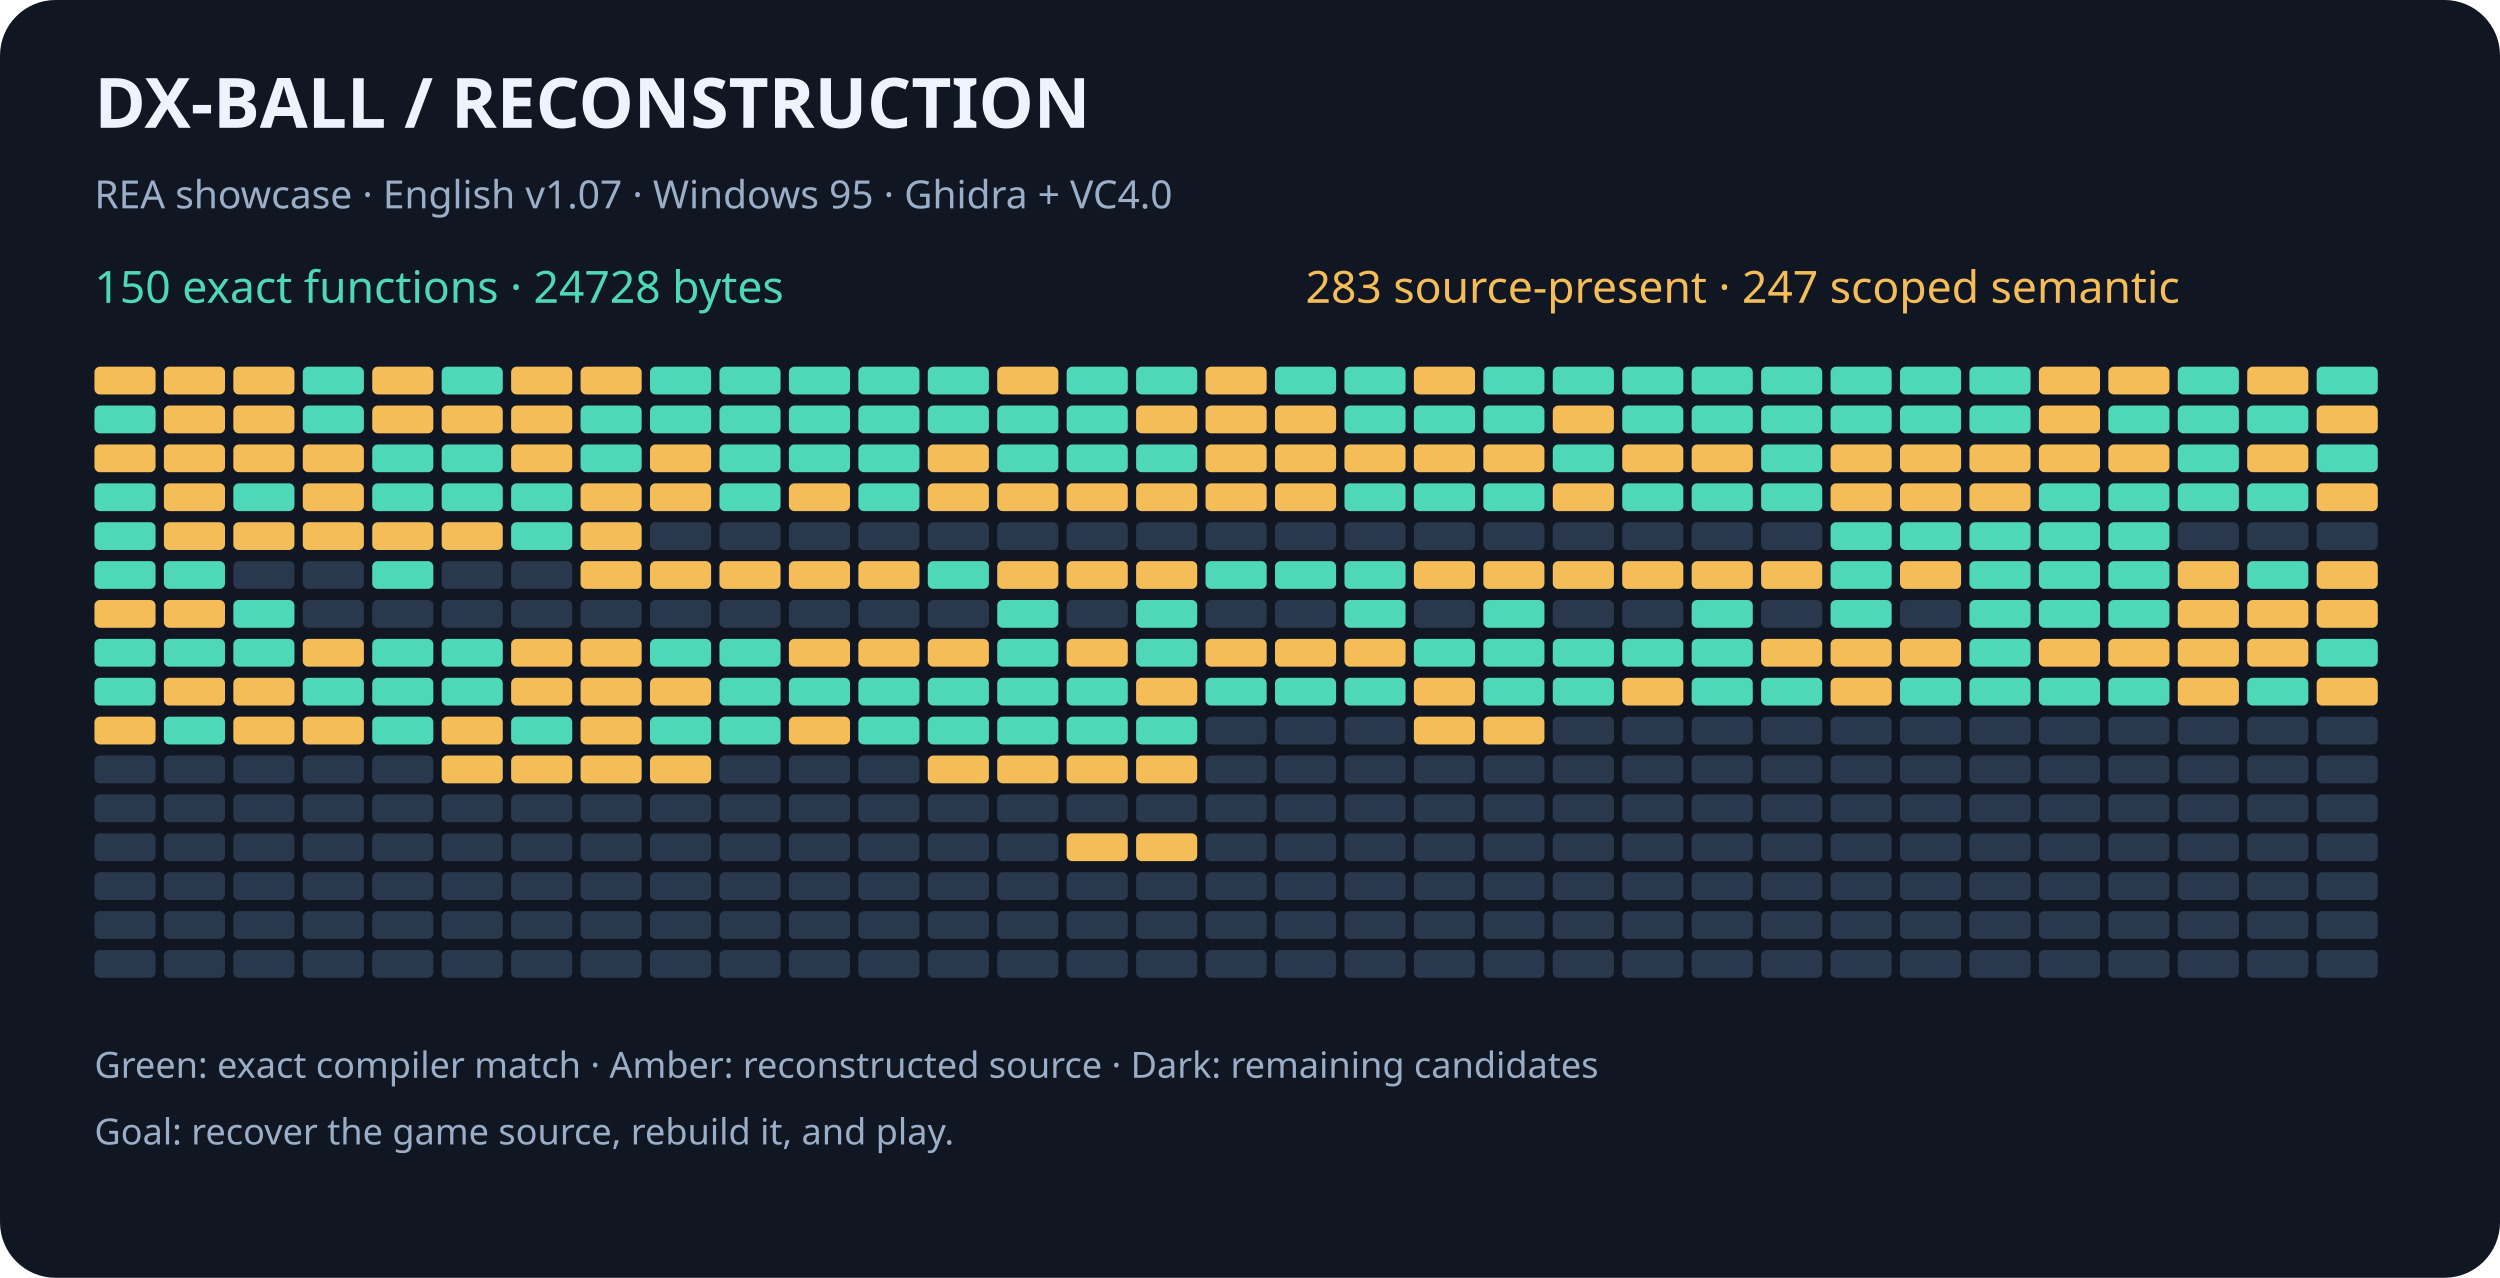
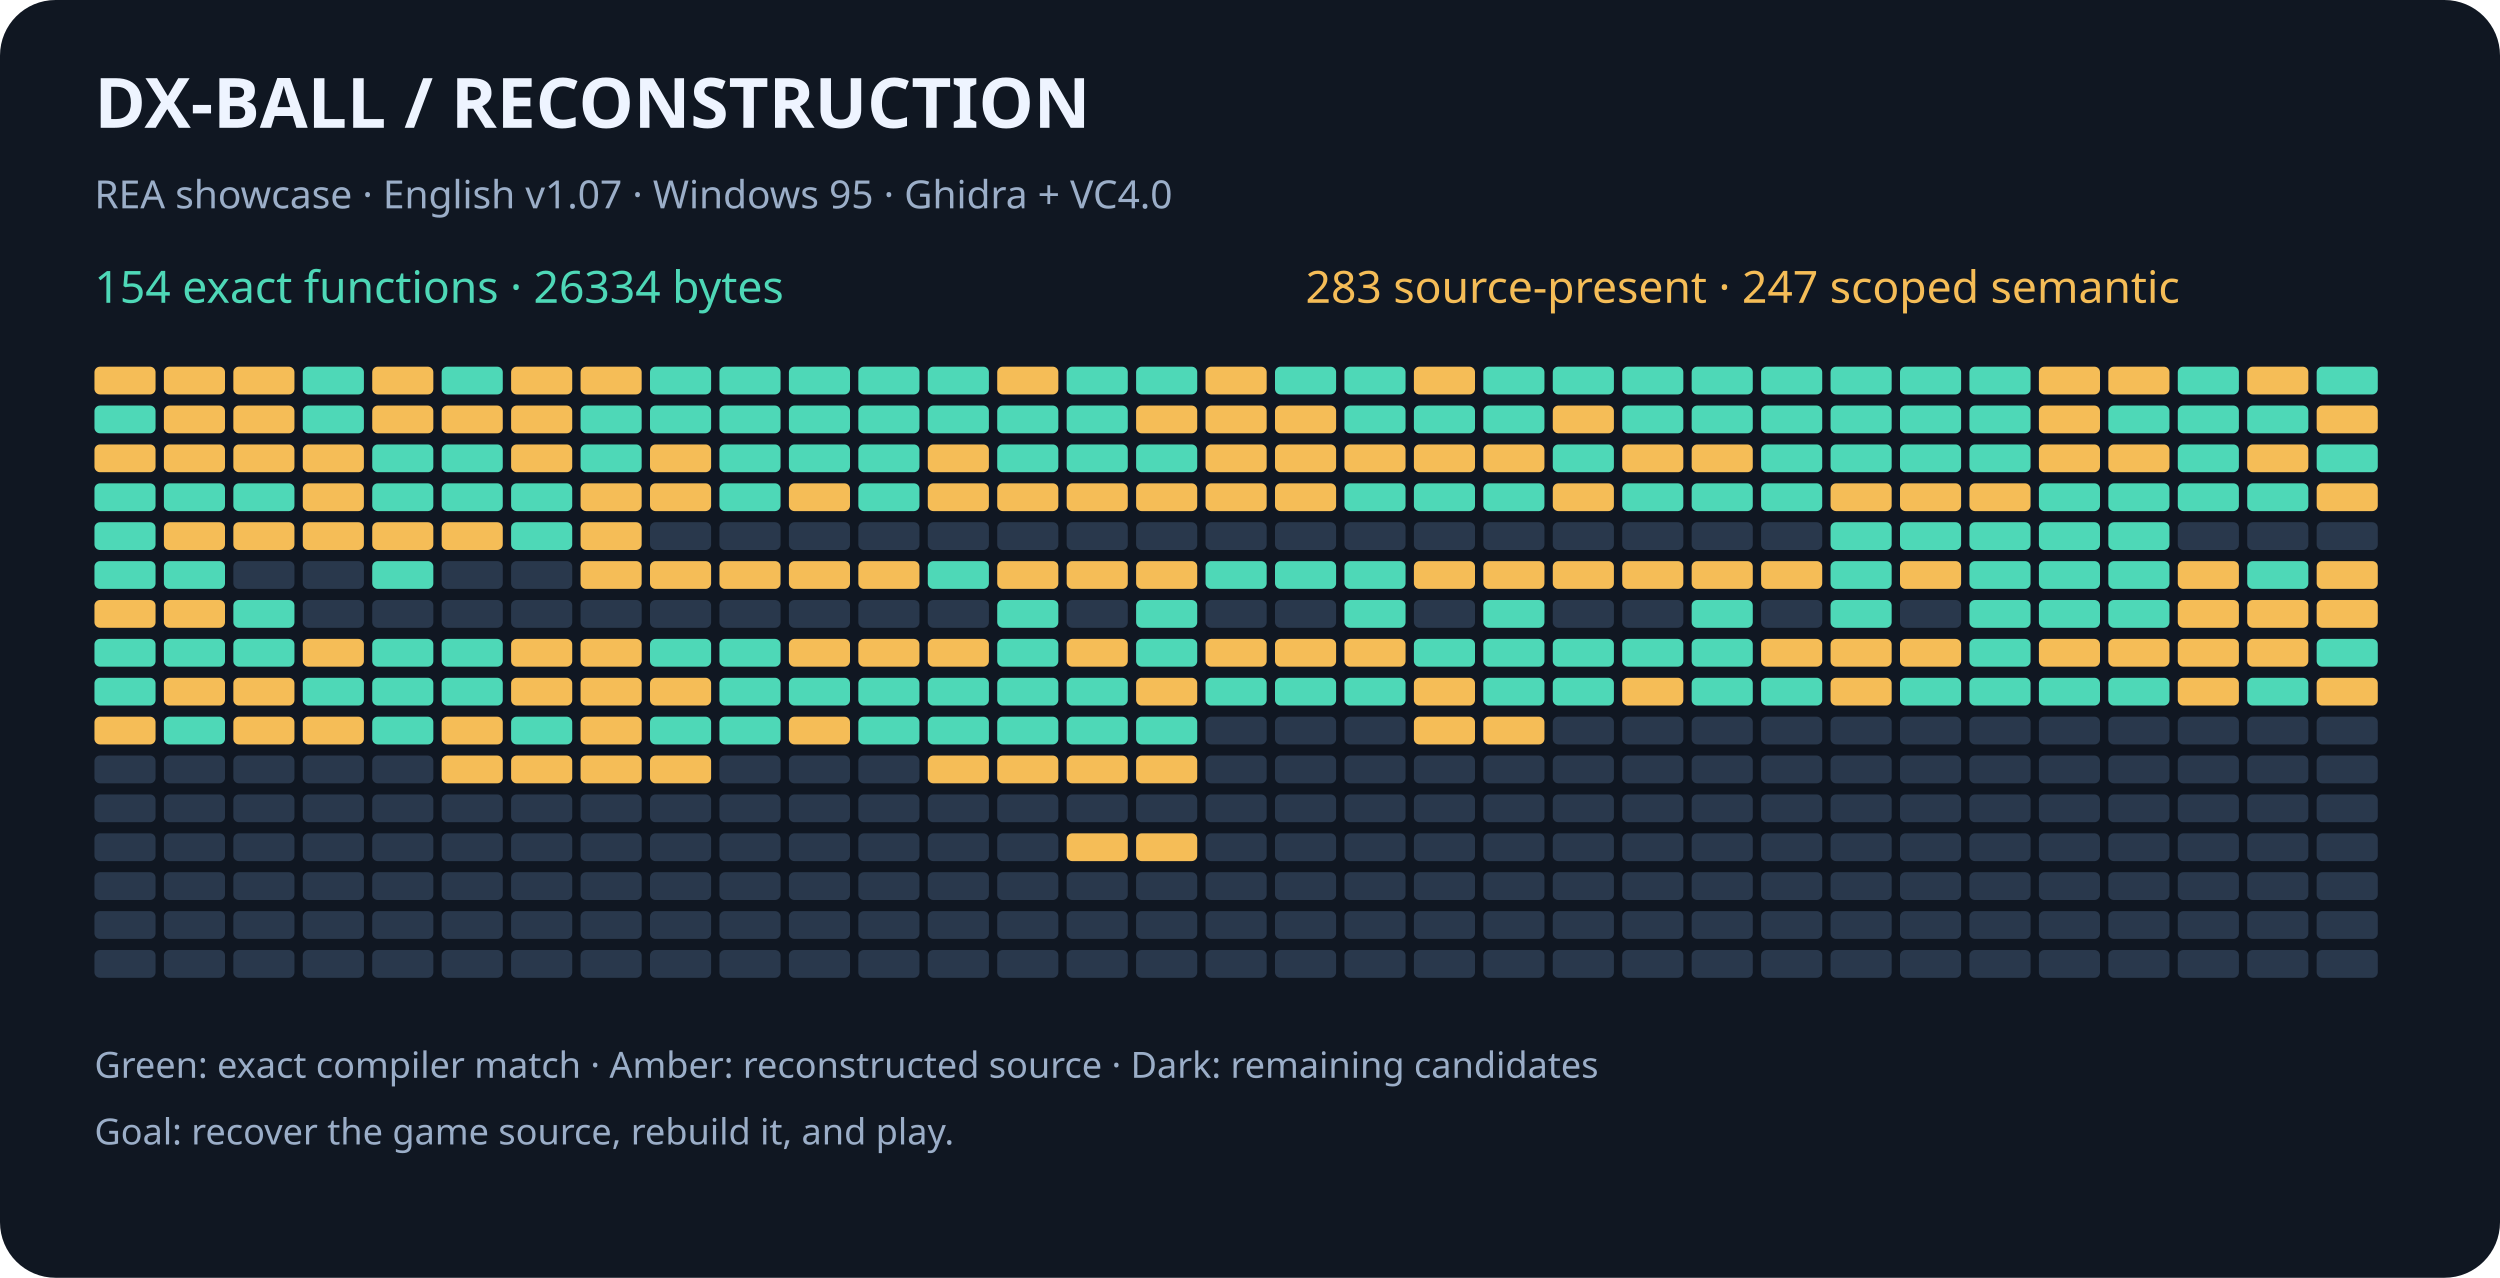
<svg xmlns="http://www.w3.org/2000/svg" width="900" height="460" viewBox="0 0 900 460" role="img" aria-labelledby="title desc">
  <rect width="900" height="460" rx="20" fill="#101722" />
  <g font-family="sans-serif">
    <text x="34" y="46" fill="#eef4ff" font-size="25" font-weight="bold">DX-BALL  /  RECONSTRUCTION</text>
    <text x="34" y="75" fill="#9baec8" font-size="14">REA showcase · English v1.07 · Windows 95 · Ghidra + VC4.0</text>
-     <text x="34" y="109" fill="#4ed8b7" font-size="16">150 exact functions · 24728 bytes</text>
+     <text x="34" y="109" fill="#4ed8b7" font-size="16">154 exact functions · 26334 bytes</text>
    <text x="470" y="109" fill="#f5bd57" font-size="16">283 source-present · 247 scoped semantic</text>
    <rect x="34" y="132" width="22" height="10" rx="2" fill="#f5bd57" />
    <rect x="59" y="132" width="22" height="10" rx="2" fill="#f5bd57" />
    <rect x="84" y="132" width="22" height="10" rx="2" fill="#f5bd57" />
    <rect x="109" y="132" width="22" height="10" rx="2" fill="#4ed8b7" />
    <rect x="134" y="132" width="22" height="10" rx="2" fill="#f5bd57" />
    <rect x="159" y="132" width="22" height="10" rx="2" fill="#4ed8b7" />
    <rect x="184" y="132" width="22" height="10" rx="2" fill="#f5bd57" />
    <rect x="209" y="132" width="22" height="10" rx="2" fill="#f5bd57" />
    <rect x="234" y="132" width="22" height="10" rx="2" fill="#4ed8b7" />
    <rect x="259" y="132" width="22" height="10" rx="2" fill="#4ed8b7" />
    <rect x="284" y="132" width="22" height="10" rx="2" fill="#4ed8b7" />
    <rect x="309" y="132" width="22" height="10" rx="2" fill="#4ed8b7" />
    <rect x="334" y="132" width="22" height="10" rx="2" fill="#4ed8b7" />
    <rect x="359" y="132" width="22" height="10" rx="2" fill="#f5bd57" />
    <rect x="384" y="132" width="22" height="10" rx="2" fill="#4ed8b7" />
    <rect x="409" y="132" width="22" height="10" rx="2" fill="#4ed8b7" />
    <rect x="434" y="132" width="22" height="10" rx="2" fill="#f5bd57" />
    <rect x="459" y="132" width="22" height="10" rx="2" fill="#4ed8b7" />
    <rect x="484" y="132" width="22" height="10" rx="2" fill="#4ed8b7" />
    <rect x="509" y="132" width="22" height="10" rx="2" fill="#f5bd57" />
    <rect x="534" y="132" width="22" height="10" rx="2" fill="#4ed8b7" />
    <rect x="559" y="132" width="22" height="10" rx="2" fill="#4ed8b7" />
    <rect x="584" y="132" width="22" height="10" rx="2" fill="#4ed8b7" />
    <rect x="609" y="132" width="22" height="10" rx="2" fill="#4ed8b7" />
    <rect x="634" y="132" width="22" height="10" rx="2" fill="#4ed8b7" />
    <rect x="659" y="132" width="22" height="10" rx="2" fill="#4ed8b7" />
    <rect x="684" y="132" width="22" height="10" rx="2" fill="#4ed8b7" />
    <rect x="709" y="132" width="22" height="10" rx="2" fill="#4ed8b7" />
    <rect x="734" y="132" width="22" height="10" rx="2" fill="#f5bd57" />
    <rect x="759" y="132" width="22" height="10" rx="2" fill="#f5bd57" />
    <rect x="784" y="132" width="22" height="10" rx="2" fill="#4ed8b7" />
    <rect x="809" y="132" width="22" height="10" rx="2" fill="#f5bd57" />
    <rect x="834" y="132" width="22" height="10" rx="2" fill="#4ed8b7" />
    <rect x="34" y="146" width="22" height="10" rx="2" fill="#4ed8b7" />
    <rect x="59" y="146" width="22" height="10" rx="2" fill="#f5bd57" />
    <rect x="84" y="146" width="22" height="10" rx="2" fill="#f5bd57" />
    <rect x="109" y="146" width="22" height="10" rx="2" fill="#4ed8b7" />
    <rect x="134" y="146" width="22" height="10" rx="2" fill="#f5bd57" />
    <rect x="159" y="146" width="22" height="10" rx="2" fill="#f5bd57" />
    <rect x="184" y="146" width="22" height="10" rx="2" fill="#f5bd57" />
    <rect x="209" y="146" width="22" height="10" rx="2" fill="#4ed8b7" />
    <rect x="234" y="146" width="22" height="10" rx="2" fill="#4ed8b7" />
    <rect x="259" y="146" width="22" height="10" rx="2" fill="#4ed8b7" />
    <rect x="284" y="146" width="22" height="10" rx="2" fill="#4ed8b7" />
    <rect x="309" y="146" width="22" height="10" rx="2" fill="#4ed8b7" />
    <rect x="334" y="146" width="22" height="10" rx="2" fill="#4ed8b7" />
    <rect x="359" y="146" width="22" height="10" rx="2" fill="#4ed8b7" />
    <rect x="384" y="146" width="22" height="10" rx="2" fill="#4ed8b7" />
    <rect x="409" y="146" width="22" height="10" rx="2" fill="#f5bd57" />
    <rect x="434" y="146" width="22" height="10" rx="2" fill="#f5bd57" />
    <rect x="459" y="146" width="22" height="10" rx="2" fill="#f5bd57" />
    <rect x="484" y="146" width="22" height="10" rx="2" fill="#4ed8b7" />
    <rect x="509" y="146" width="22" height="10" rx="2" fill="#4ed8b7" />
    <rect x="534" y="146" width="22" height="10" rx="2" fill="#4ed8b7" />
    <rect x="559" y="146" width="22" height="10" rx="2" fill="#f5bd57" />
    <rect x="584" y="146" width="22" height="10" rx="2" fill="#4ed8b7" />
    <rect x="609" y="146" width="22" height="10" rx="2" fill="#4ed8b7" />
    <rect x="634" y="146" width="22" height="10" rx="2" fill="#4ed8b7" />
    <rect x="659" y="146" width="22" height="10" rx="2" fill="#4ed8b7" />
    <rect x="684" y="146" width="22" height="10" rx="2" fill="#4ed8b7" />
    <rect x="709" y="146" width="22" height="10" rx="2" fill="#4ed8b7" />
    <rect x="734" y="146" width="22" height="10" rx="2" fill="#f5bd57" />
    <rect x="759" y="146" width="22" height="10" rx="2" fill="#4ed8b7" />
    <rect x="784" y="146" width="22" height="10" rx="2" fill="#4ed8b7" />
    <rect x="809" y="146" width="22" height="10" rx="2" fill="#4ed8b7" />
    <rect x="834" y="146" width="22" height="10" rx="2" fill="#f5bd57" />
    <rect x="34" y="160" width="22" height="10" rx="2" fill="#f5bd57" />
    <rect x="59" y="160" width="22" height="10" rx="2" fill="#f5bd57" />
    <rect x="84" y="160" width="22" height="10" rx="2" fill="#f5bd57" />
    <rect x="109" y="160" width="22" height="10" rx="2" fill="#f5bd57" />
    <rect x="134" y="160" width="22" height="10" rx="2" fill="#4ed8b7" />
    <rect x="159" y="160" width="22" height="10" rx="2" fill="#4ed8b7" />
    <rect x="184" y="160" width="22" height="10" rx="2" fill="#f5bd57" />
    <rect x="209" y="160" width="22" height="10" rx="2" fill="#4ed8b7" />
    <rect x="234" y="160" width="22" height="10" rx="2" fill="#f5bd57" />
    <rect x="259" y="160" width="22" height="10" rx="2" fill="#4ed8b7" />
    <rect x="284" y="160" width="22" height="10" rx="2" fill="#4ed8b7" />
    <rect x="309" y="160" width="22" height="10" rx="2" fill="#4ed8b7" />
    <rect x="334" y="160" width="22" height="10" rx="2" fill="#f5bd57" />
    <rect x="359" y="160" width="22" height="10" rx="2" fill="#4ed8b7" />
    <rect x="384" y="160" width="22" height="10" rx="2" fill="#4ed8b7" />
    <rect x="409" y="160" width="22" height="10" rx="2" fill="#4ed8b7" />
    <rect x="434" y="160" width="22" height="10" rx="2" fill="#f5bd57" />
    <rect x="459" y="160" width="22" height="10" rx="2" fill="#f5bd57" />
    <rect x="484" y="160" width="22" height="10" rx="2" fill="#f5bd57" />
    <rect x="509" y="160" width="22" height="10" rx="2" fill="#f5bd57" />
    <rect x="534" y="160" width="22" height="10" rx="2" fill="#f5bd57" />
    <rect x="559" y="160" width="22" height="10" rx="2" fill="#4ed8b7" />
    <rect x="584" y="160" width="22" height="10" rx="2" fill="#f5bd57" />
    <rect x="609" y="160" width="22" height="10" rx="2" fill="#f5bd57" />
    <rect x="634" y="160" width="22" height="10" rx="2" fill="#4ed8b7" />
-     <rect x="659" y="160" width="22" height="10" rx="2" fill="#f5bd57" />
-     <rect x="684" y="160" width="22" height="10" rx="2" fill="#f5bd57" />
-     <rect x="709" y="160" width="22" height="10" rx="2" fill="#f5bd57" />
+     <rect x="659" y="160" width="22" height="10" rx="2" fill="#4ed8b7" />
+     <rect x="684" y="160" width="22" height="10" rx="2" fill="#4ed8b7" />
+     <rect x="709" y="160" width="22" height="10" rx="2" fill="#4ed8b7" />
    <rect x="734" y="160" width="22" height="10" rx="2" fill="#f5bd57" />
    <rect x="759" y="160" width="22" height="10" rx="2" fill="#f5bd57" />
    <rect x="784" y="160" width="22" height="10" rx="2" fill="#4ed8b7" />
    <rect x="809" y="160" width="22" height="10" rx="2" fill="#f5bd57" />
    <rect x="834" y="160" width="22" height="10" rx="2" fill="#4ed8b7" />
    <rect x="34" y="174" width="22" height="10" rx="2" fill="#4ed8b7" />
-     <rect x="59" y="174" width="22" height="10" rx="2" fill="#f5bd57" />
+     <rect x="59" y="174" width="22" height="10" rx="2" fill="#4ed8b7" />
    <rect x="84" y="174" width="22" height="10" rx="2" fill="#4ed8b7" />
    <rect x="109" y="174" width="22" height="10" rx="2" fill="#f5bd57" />
    <rect x="134" y="174" width="22" height="10" rx="2" fill="#4ed8b7" />
    <rect x="159" y="174" width="22" height="10" rx="2" fill="#4ed8b7" />
    <rect x="184" y="174" width="22" height="10" rx="2" fill="#4ed8b7" />
    <rect x="209" y="174" width="22" height="10" rx="2" fill="#f5bd57" />
    <rect x="234" y="174" width="22" height="10" rx="2" fill="#f5bd57" />
    <rect x="259" y="174" width="22" height="10" rx="2" fill="#4ed8b7" />
    <rect x="284" y="174" width="22" height="10" rx="2" fill="#f5bd57" />
    <rect x="309" y="174" width="22" height="10" rx="2" fill="#4ed8b7" />
    <rect x="334" y="174" width="22" height="10" rx="2" fill="#f5bd57" />
    <rect x="359" y="174" width="22" height="10" rx="2" fill="#f5bd57" />
    <rect x="384" y="174" width="22" height="10" rx="2" fill="#f5bd57" />
    <rect x="409" y="174" width="22" height="10" rx="2" fill="#f5bd57" />
    <rect x="434" y="174" width="22" height="10" rx="2" fill="#f5bd57" />
    <rect x="459" y="174" width="22" height="10" rx="2" fill="#f5bd57" />
    <rect x="484" y="174" width="22" height="10" rx="2" fill="#4ed8b7" />
    <rect x="509" y="174" width="22" height="10" rx="2" fill="#4ed8b7" />
    <rect x="534" y="174" width="22" height="10" rx="2" fill="#4ed8b7" />
    <rect x="559" y="174" width="22" height="10" rx="2" fill="#f5bd57" />
    <rect x="584" y="174" width="22" height="10" rx="2" fill="#4ed8b7" />
    <rect x="609" y="174" width="22" height="10" rx="2" fill="#4ed8b7" />
    <rect x="634" y="174" width="22" height="10" rx="2" fill="#4ed8b7" />
    <rect x="659" y="174" width="22" height="10" rx="2" fill="#f5bd57" />
    <rect x="684" y="174" width="22" height="10" rx="2" fill="#f5bd57" />
    <rect x="709" y="174" width="22" height="10" rx="2" fill="#f5bd57" />
    <rect x="734" y="174" width="22" height="10" rx="2" fill="#4ed8b7" />
    <rect x="759" y="174" width="22" height="10" rx="2" fill="#4ed8b7" />
    <rect x="784" y="174" width="22" height="10" rx="2" fill="#4ed8b7" />
    <rect x="809" y="174" width="22" height="10" rx="2" fill="#4ed8b7" />
    <rect x="834" y="174" width="22" height="10" rx="2" fill="#f5bd57" />
    <rect x="34" y="188" width="22" height="10" rx="2" fill="#4ed8b7" />
    <rect x="59" y="188" width="22" height="10" rx="2" fill="#f5bd57" />
    <rect x="84" y="188" width="22" height="10" rx="2" fill="#f5bd57" />
    <rect x="109" y="188" width="22" height="10" rx="2" fill="#f5bd57" />
    <rect x="134" y="188" width="22" height="10" rx="2" fill="#f5bd57" />
    <rect x="159" y="188" width="22" height="10" rx="2" fill="#f5bd57" />
    <rect x="184" y="188" width="22" height="10" rx="2" fill="#4ed8b7" />
    <rect x="209" y="188" width="22" height="10" rx="2" fill="#f5bd57" />
    <rect x="234" y="188" width="22" height="10" rx="2" fill="#29384c" />
    <rect x="259" y="188" width="22" height="10" rx="2" fill="#29384c" />
    <rect x="284" y="188" width="22" height="10" rx="2" fill="#29384c" />
    <rect x="309" y="188" width="22" height="10" rx="2" fill="#29384c" />
    <rect x="334" y="188" width="22" height="10" rx="2" fill="#29384c" />
    <rect x="359" y="188" width="22" height="10" rx="2" fill="#29384c" />
    <rect x="384" y="188" width="22" height="10" rx="2" fill="#29384c" />
    <rect x="409" y="188" width="22" height="10" rx="2" fill="#29384c" />
    <rect x="434" y="188" width="22" height="10" rx="2" fill="#29384c" />
    <rect x="459" y="188" width="22" height="10" rx="2" fill="#29384c" />
    <rect x="484" y="188" width="22" height="10" rx="2" fill="#29384c" />
    <rect x="509" y="188" width="22" height="10" rx="2" fill="#29384c" />
    <rect x="534" y="188" width="22" height="10" rx="2" fill="#29384c" />
    <rect x="559" y="188" width="22" height="10" rx="2" fill="#29384c" />
    <rect x="584" y="188" width="22" height="10" rx="2" fill="#29384c" />
    <rect x="609" y="188" width="22" height="10" rx="2" fill="#29384c" />
    <rect x="634" y="188" width="22" height="10" rx="2" fill="#29384c" />
    <rect x="659" y="188" width="22" height="10" rx="2" fill="#4ed8b7" />
    <rect x="684" y="188" width="22" height="10" rx="2" fill="#4ed8b7" />
    <rect x="709" y="188" width="22" height="10" rx="2" fill="#4ed8b7" />
    <rect x="734" y="188" width="22" height="10" rx="2" fill="#4ed8b7" />
    <rect x="759" y="188" width="22" height="10" rx="2" fill="#4ed8b7" />
    <rect x="784" y="188" width="22" height="10" rx="2" fill="#29384c" />
    <rect x="809" y="188" width="22" height="10" rx="2" fill="#29384c" />
    <rect x="834" y="188" width="22" height="10" rx="2" fill="#29384c" />
    <rect x="34" y="202" width="22" height="10" rx="2" fill="#4ed8b7" />
    <rect x="59" y="202" width="22" height="10" rx="2" fill="#4ed8b7" />
    <rect x="84" y="202" width="22" height="10" rx="2" fill="#29384c" />
    <rect x="109" y="202" width="22" height="10" rx="2" fill="#29384c" />
    <rect x="134" y="202" width="22" height="10" rx="2" fill="#4ed8b7" />
    <rect x="159" y="202" width="22" height="10" rx="2" fill="#29384c" />
    <rect x="184" y="202" width="22" height="10" rx="2" fill="#29384c" />
    <rect x="209" y="202" width="22" height="10" rx="2" fill="#f5bd57" />
    <rect x="234" y="202" width="22" height="10" rx="2" fill="#f5bd57" />
    <rect x="259" y="202" width="22" height="10" rx="2" fill="#f5bd57" />
    <rect x="284" y="202" width="22" height="10" rx="2" fill="#f5bd57" />
    <rect x="309" y="202" width="22" height="10" rx="2" fill="#f5bd57" />
    <rect x="334" y="202" width="22" height="10" rx="2" fill="#4ed8b7" />
    <rect x="359" y="202" width="22" height="10" rx="2" fill="#f5bd57" />
    <rect x="384" y="202" width="22" height="10" rx="2" fill="#f5bd57" />
    <rect x="409" y="202" width="22" height="10" rx="2" fill="#f5bd57" />
    <rect x="434" y="202" width="22" height="10" rx="2" fill="#4ed8b7" />
    <rect x="459" y="202" width="22" height="10" rx="2" fill="#4ed8b7" />
    <rect x="484" y="202" width="22" height="10" rx="2" fill="#4ed8b7" />
    <rect x="509" y="202" width="22" height="10" rx="2" fill="#f5bd57" />
    <rect x="534" y="202" width="22" height="10" rx="2" fill="#f5bd57" />
    <rect x="559" y="202" width="22" height="10" rx="2" fill="#f5bd57" />
    <rect x="584" y="202" width="22" height="10" rx="2" fill="#f5bd57" />
    <rect x="609" y="202" width="22" height="10" rx="2" fill="#f5bd57" />
    <rect x="634" y="202" width="22" height="10" rx="2" fill="#f5bd57" />
    <rect x="659" y="202" width="22" height="10" rx="2" fill="#4ed8b7" />
    <rect x="684" y="202" width="22" height="10" rx="2" fill="#f5bd57" />
    <rect x="709" y="202" width="22" height="10" rx="2" fill="#4ed8b7" />
    <rect x="734" y="202" width="22" height="10" rx="2" fill="#4ed8b7" />
    <rect x="759" y="202" width="22" height="10" rx="2" fill="#4ed8b7" />
    <rect x="784" y="202" width="22" height="10" rx="2" fill="#f5bd57" />
    <rect x="809" y="202" width="22" height="10" rx="2" fill="#4ed8b7" />
    <rect x="834" y="202" width="22" height="10" rx="2" fill="#f5bd57" />
    <rect x="34" y="216" width="22" height="10" rx="2" fill="#f5bd57" />
    <rect x="59" y="216" width="22" height="10" rx="2" fill="#f5bd57" />
    <rect x="84" y="216" width="22" height="10" rx="2" fill="#4ed8b7" />
    <rect x="109" y="216" width="22" height="10" rx="2" fill="#29384c" />
    <rect x="134" y="216" width="22" height="10" rx="2" fill="#29384c" />
    <rect x="159" y="216" width="22" height="10" rx="2" fill="#29384c" />
    <rect x="184" y="216" width="22" height="10" rx="2" fill="#29384c" />
    <rect x="209" y="216" width="22" height="10" rx="2" fill="#29384c" />
    <rect x="234" y="216" width="22" height="10" rx="2" fill="#29384c" />
    <rect x="259" y="216" width="22" height="10" rx="2" fill="#29384c" />
    <rect x="284" y="216" width="22" height="10" rx="2" fill="#29384c" />
    <rect x="309" y="216" width="22" height="10" rx="2" fill="#29384c" />
    <rect x="334" y="216" width="22" height="10" rx="2" fill="#29384c" />
    <rect x="359" y="216" width="22" height="10" rx="2" fill="#4ed8b7" />
    <rect x="384" y="216" width="22" height="10" rx="2" fill="#29384c" />
    <rect x="409" y="216" width="22" height="10" rx="2" fill="#4ed8b7" />
    <rect x="434" y="216" width="22" height="10" rx="2" fill="#29384c" />
    <rect x="459" y="216" width="22" height="10" rx="2" fill="#29384c" />
    <rect x="484" y="216" width="22" height="10" rx="2" fill="#4ed8b7" />
    <rect x="509" y="216" width="22" height="10" rx="2" fill="#29384c" />
    <rect x="534" y="216" width="22" height="10" rx="2" fill="#4ed8b7" />
    <rect x="559" y="216" width="22" height="10" rx="2" fill="#29384c" />
    <rect x="584" y="216" width="22" height="10" rx="2" fill="#29384c" />
    <rect x="609" y="216" width="22" height="10" rx="2" fill="#4ed8b7" />
    <rect x="634" y="216" width="22" height="10" rx="2" fill="#29384c" />
    <rect x="659" y="216" width="22" height="10" rx="2" fill="#4ed8b7" />
    <rect x="684" y="216" width="22" height="10" rx="2" fill="#29384c" />
    <rect x="709" y="216" width="22" height="10" rx="2" fill="#4ed8b7" />
    <rect x="734" y="216" width="22" height="10" rx="2" fill="#4ed8b7" />
    <rect x="759" y="216" width="22" height="10" rx="2" fill="#4ed8b7" />
    <rect x="784" y="216" width="22" height="10" rx="2" fill="#f5bd57" />
    <rect x="809" y="216" width="22" height="10" rx="2" fill="#f5bd57" />
    <rect x="834" y="216" width="22" height="10" rx="2" fill="#f5bd57" />
    <rect x="34" y="230" width="22" height="10" rx="2" fill="#4ed8b7" />
    <rect x="59" y="230" width="22" height="10" rx="2" fill="#4ed8b7" />
    <rect x="84" y="230" width="22" height="10" rx="2" fill="#4ed8b7" />
    <rect x="109" y="230" width="22" height="10" rx="2" fill="#f5bd57" />
    <rect x="134" y="230" width="22" height="10" rx="2" fill="#4ed8b7" />
    <rect x="159" y="230" width="22" height="10" rx="2" fill="#4ed8b7" />
    <rect x="184" y="230" width="22" height="10" rx="2" fill="#f5bd57" />
    <rect x="209" y="230" width="22" height="10" rx="2" fill="#f5bd57" />
    <rect x="234" y="230" width="22" height="10" rx="2" fill="#4ed8b7" />
    <rect x="259" y="230" width="22" height="10" rx="2" fill="#4ed8b7" />
    <rect x="284" y="230" width="22" height="10" rx="2" fill="#f5bd57" />
    <rect x="309" y="230" width="22" height="10" rx="2" fill="#f5bd57" />
    <rect x="334" y="230" width="22" height="10" rx="2" fill="#f5bd57" />
    <rect x="359" y="230" width="22" height="10" rx="2" fill="#4ed8b7" />
    <rect x="384" y="230" width="22" height="10" rx="2" fill="#f5bd57" />
    <rect x="409" y="230" width="22" height="10" rx="2" fill="#4ed8b7" />
    <rect x="434" y="230" width="22" height="10" rx="2" fill="#f5bd57" />
    <rect x="459" y="230" width="22" height="10" rx="2" fill="#f5bd57" />
    <rect x="484" y="230" width="22" height="10" rx="2" fill="#f5bd57" />
    <rect x="509" y="230" width="22" height="10" rx="2" fill="#4ed8b7" />
    <rect x="534" y="230" width="22" height="10" rx="2" fill="#4ed8b7" />
    <rect x="559" y="230" width="22" height="10" rx="2" fill="#4ed8b7" />
    <rect x="584" y="230" width="22" height="10" rx="2" fill="#4ed8b7" />
    <rect x="609" y="230" width="22" height="10" rx="2" fill="#4ed8b7" />
    <rect x="634" y="230" width="22" height="10" rx="2" fill="#f5bd57" />
    <rect x="659" y="230" width="22" height="10" rx="2" fill="#f5bd57" />
    <rect x="684" y="230" width="22" height="10" rx="2" fill="#f5bd57" />
    <rect x="709" y="230" width="22" height="10" rx="2" fill="#4ed8b7" />
    <rect x="734" y="230" width="22" height="10" rx="2" fill="#f5bd57" />
    <rect x="759" y="230" width="22" height="10" rx="2" fill="#f5bd57" />
    <rect x="784" y="230" width="22" height="10" rx="2" fill="#f5bd57" />
    <rect x="809" y="230" width="22" height="10" rx="2" fill="#f5bd57" />
    <rect x="834" y="230" width="22" height="10" rx="2" fill="#4ed8b7" />
    <rect x="34" y="244" width="22" height="10" rx="2" fill="#4ed8b7" />
    <rect x="59" y="244" width="22" height="10" rx="2" fill="#f5bd57" />
    <rect x="84" y="244" width="22" height="10" rx="2" fill="#f5bd57" />
    <rect x="109" y="244" width="22" height="10" rx="2" fill="#4ed8b7" />
    <rect x="134" y="244" width="22" height="10" rx="2" fill="#4ed8b7" />
    <rect x="159" y="244" width="22" height="10" rx="2" fill="#4ed8b7" />
    <rect x="184" y="244" width="22" height="10" rx="2" fill="#f5bd57" />
    <rect x="209" y="244" width="22" height="10" rx="2" fill="#f5bd57" />
    <rect x="234" y="244" width="22" height="10" rx="2" fill="#f5bd57" />
    <rect x="259" y="244" width="22" height="10" rx="2" fill="#4ed8b7" />
    <rect x="284" y="244" width="22" height="10" rx="2" fill="#4ed8b7" />
    <rect x="309" y="244" width="22" height="10" rx="2" fill="#4ed8b7" />
    <rect x="334" y="244" width="22" height="10" rx="2" fill="#4ed8b7" />
    <rect x="359" y="244" width="22" height="10" rx="2" fill="#4ed8b7" />
    <rect x="384" y="244" width="22" height="10" rx="2" fill="#4ed8b7" />
    <rect x="409" y="244" width="22" height="10" rx="2" fill="#f5bd57" />
    <rect x="434" y="244" width="22" height="10" rx="2" fill="#4ed8b7" />
    <rect x="459" y="244" width="22" height="10" rx="2" fill="#4ed8b7" />
    <rect x="484" y="244" width="22" height="10" rx="2" fill="#4ed8b7" />
    <rect x="509" y="244" width="22" height="10" rx="2" fill="#f5bd57" />
    <rect x="534" y="244" width="22" height="10" rx="2" fill="#4ed8b7" />
    <rect x="559" y="244" width="22" height="10" rx="2" fill="#4ed8b7" />
    <rect x="584" y="244" width="22" height="10" rx="2" fill="#f5bd57" />
    <rect x="609" y="244" width="22" height="10" rx="2" fill="#4ed8b7" />
    <rect x="634" y="244" width="22" height="10" rx="2" fill="#4ed8b7" />
    <rect x="659" y="244" width="22" height="10" rx="2" fill="#f5bd57" />
    <rect x="684" y="244" width="22" height="10" rx="2" fill="#4ed8b7" />
    <rect x="709" y="244" width="22" height="10" rx="2" fill="#4ed8b7" />
    <rect x="734" y="244" width="22" height="10" rx="2" fill="#4ed8b7" />
    <rect x="759" y="244" width="22" height="10" rx="2" fill="#4ed8b7" />
    <rect x="784" y="244" width="22" height="10" rx="2" fill="#f5bd57" />
    <rect x="809" y="244" width="22" height="10" rx="2" fill="#4ed8b7" />
    <rect x="834" y="244" width="22" height="10" rx="2" fill="#f5bd57" />
    <rect x="34" y="258" width="22" height="10" rx="2" fill="#f5bd57" />
    <rect x="59" y="258" width="22" height="10" rx="2" fill="#4ed8b7" />
    <rect x="84" y="258" width="22" height="10" rx="2" fill="#f5bd57" />
    <rect x="109" y="258" width="22" height="10" rx="2" fill="#f5bd57" />
    <rect x="134" y="258" width="22" height="10" rx="2" fill="#4ed8b7" />
    <rect x="159" y="258" width="22" height="10" rx="2" fill="#f5bd57" />
    <rect x="184" y="258" width="22" height="10" rx="2" fill="#4ed8b7" />
    <rect x="209" y="258" width="22" height="10" rx="2" fill="#f5bd57" />
    <rect x="234" y="258" width="22" height="10" rx="2" fill="#4ed8b7" />
    <rect x="259" y="258" width="22" height="10" rx="2" fill="#4ed8b7" />
    <rect x="284" y="258" width="22" height="10" rx="2" fill="#f5bd57" />
    <rect x="309" y="258" width="22" height="10" rx="2" fill="#4ed8b7" />
    <rect x="334" y="258" width="22" height="10" rx="2" fill="#4ed8b7" />
    <rect x="359" y="258" width="22" height="10" rx="2" fill="#4ed8b7" />
    <rect x="384" y="258" width="22" height="10" rx="2" fill="#4ed8b7" />
    <rect x="409" y="258" width="22" height="10" rx="2" fill="#4ed8b7" />
    <rect x="434" y="258" width="22" height="10" rx="2" fill="#29384c" />
    <rect x="459" y="258" width="22" height="10" rx="2" fill="#29384c" />
    <rect x="484" y="258" width="22" height="10" rx="2" fill="#29384c" />
    <rect x="509" y="258" width="22" height="10" rx="2" fill="#f5bd57" />
    <rect x="534" y="258" width="22" height="10" rx="2" fill="#f5bd57" />
    <rect x="559" y="258" width="22" height="10" rx="2" fill="#29384c" />
    <rect x="584" y="258" width="22" height="10" rx="2" fill="#29384c" />
    <rect x="609" y="258" width="22" height="10" rx="2" fill="#29384c" />
    <rect x="634" y="258" width="22" height="10" rx="2" fill="#29384c" />
    <rect x="659" y="258" width="22" height="10" rx="2" fill="#29384c" />
    <rect x="684" y="258" width="22" height="10" rx="2" fill="#29384c" />
    <rect x="709" y="258" width="22" height="10" rx="2" fill="#29384c" />
    <rect x="734" y="258" width="22" height="10" rx="2" fill="#29384c" />
    <rect x="759" y="258" width="22" height="10" rx="2" fill="#29384c" />
    <rect x="784" y="258" width="22" height="10" rx="2" fill="#29384c" />
    <rect x="809" y="258" width="22" height="10" rx="2" fill="#29384c" />
    <rect x="834" y="258" width="22" height="10" rx="2" fill="#29384c" />
    <rect x="34" y="272" width="22" height="10" rx="2" fill="#29384c" />
    <rect x="59" y="272" width="22" height="10" rx="2" fill="#29384c" />
    <rect x="84" y="272" width="22" height="10" rx="2" fill="#29384c" />
    <rect x="109" y="272" width="22" height="10" rx="2" fill="#29384c" />
    <rect x="134" y="272" width="22" height="10" rx="2" fill="#29384c" />
    <rect x="159" y="272" width="22" height="10" rx="2" fill="#f5bd57" />
    <rect x="184" y="272" width="22" height="10" rx="2" fill="#f5bd57" />
    <rect x="209" y="272" width="22" height="10" rx="2" fill="#f5bd57" />
    <rect x="234" y="272" width="22" height="10" rx="2" fill="#f5bd57" />
    <rect x="259" y="272" width="22" height="10" rx="2" fill="#29384c" />
    <rect x="284" y="272" width="22" height="10" rx="2" fill="#29384c" />
    <rect x="309" y="272" width="22" height="10" rx="2" fill="#29384c" />
    <rect x="334" y="272" width="22" height="10" rx="2" fill="#f5bd57" />
    <rect x="359" y="272" width="22" height="10" rx="2" fill="#f5bd57" />
    <rect x="384" y="272" width="22" height="10" rx="2" fill="#f5bd57" />
    <rect x="409" y="272" width="22" height="10" rx="2" fill="#f5bd57" />
    <rect x="434" y="272" width="22" height="10" rx="2" fill="#29384c" />
    <rect x="459" y="272" width="22" height="10" rx="2" fill="#29384c" />
    <rect x="484" y="272" width="22" height="10" rx="2" fill="#29384c" />
    <rect x="509" y="272" width="22" height="10" rx="2" fill="#29384c" />
    <rect x="534" y="272" width="22" height="10" rx="2" fill="#29384c" />
    <rect x="559" y="272" width="22" height="10" rx="2" fill="#29384c" />
    <rect x="584" y="272" width="22" height="10" rx="2" fill="#29384c" />
    <rect x="609" y="272" width="22" height="10" rx="2" fill="#29384c" />
    <rect x="634" y="272" width="22" height="10" rx="2" fill="#29384c" />
    <rect x="659" y="272" width="22" height="10" rx="2" fill="#29384c" />
    <rect x="684" y="272" width="22" height="10" rx="2" fill="#29384c" />
    <rect x="709" y="272" width="22" height="10" rx="2" fill="#29384c" />
    <rect x="734" y="272" width="22" height="10" rx="2" fill="#29384c" />
    <rect x="759" y="272" width="22" height="10" rx="2" fill="#29384c" />
    <rect x="784" y="272" width="22" height="10" rx="2" fill="#29384c" />
    <rect x="809" y="272" width="22" height="10" rx="2" fill="#29384c" />
    <rect x="834" y="272" width="22" height="10" rx="2" fill="#29384c" />
    <rect x="34" y="286" width="22" height="10" rx="2" fill="#29384c" />
    <rect x="59" y="286" width="22" height="10" rx="2" fill="#29384c" />
    <rect x="84" y="286" width="22" height="10" rx="2" fill="#29384c" />
    <rect x="109" y="286" width="22" height="10" rx="2" fill="#29384c" />
    <rect x="134" y="286" width="22" height="10" rx="2" fill="#29384c" />
    <rect x="159" y="286" width="22" height="10" rx="2" fill="#29384c" />
    <rect x="184" y="286" width="22" height="10" rx="2" fill="#29384c" />
    <rect x="209" y="286" width="22" height="10" rx="2" fill="#29384c" />
    <rect x="234" y="286" width="22" height="10" rx="2" fill="#29384c" />
    <rect x="259" y="286" width="22" height="10" rx="2" fill="#29384c" />
    <rect x="284" y="286" width="22" height="10" rx="2" fill="#29384c" />
    <rect x="309" y="286" width="22" height="10" rx="2" fill="#29384c" />
    <rect x="334" y="286" width="22" height="10" rx="2" fill="#29384c" />
    <rect x="359" y="286" width="22" height="10" rx="2" fill="#29384c" />
    <rect x="384" y="286" width="22" height="10" rx="2" fill="#29384c" />
    <rect x="409" y="286" width="22" height="10" rx="2" fill="#29384c" />
    <rect x="434" y="286" width="22" height="10" rx="2" fill="#29384c" />
    <rect x="459" y="286" width="22" height="10" rx="2" fill="#29384c" />
    <rect x="484" y="286" width="22" height="10" rx="2" fill="#29384c" />
    <rect x="509" y="286" width="22" height="10" rx="2" fill="#29384c" />
    <rect x="534" y="286" width="22" height="10" rx="2" fill="#29384c" />
    <rect x="559" y="286" width="22" height="10" rx="2" fill="#29384c" />
    <rect x="584" y="286" width="22" height="10" rx="2" fill="#29384c" />
    <rect x="609" y="286" width="22" height="10" rx="2" fill="#29384c" />
    <rect x="634" y="286" width="22" height="10" rx="2" fill="#29384c" />
    <rect x="659" y="286" width="22" height="10" rx="2" fill="#29384c" />
    <rect x="684" y="286" width="22" height="10" rx="2" fill="#29384c" />
    <rect x="709" y="286" width="22" height="10" rx="2" fill="#29384c" />
    <rect x="734" y="286" width="22" height="10" rx="2" fill="#29384c" />
    <rect x="759" y="286" width="22" height="10" rx="2" fill="#29384c" />
    <rect x="784" y="286" width="22" height="10" rx="2" fill="#29384c" />
    <rect x="809" y="286" width="22" height="10" rx="2" fill="#29384c" />
    <rect x="834" y="286" width="22" height="10" rx="2" fill="#29384c" />
    <rect x="34" y="300" width="22" height="10" rx="2" fill="#29384c" />
    <rect x="59" y="300" width="22" height="10" rx="2" fill="#29384c" />
    <rect x="84" y="300" width="22" height="10" rx="2" fill="#29384c" />
    <rect x="109" y="300" width="22" height="10" rx="2" fill="#29384c" />
    <rect x="134" y="300" width="22" height="10" rx="2" fill="#29384c" />
    <rect x="159" y="300" width="22" height="10" rx="2" fill="#29384c" />
    <rect x="184" y="300" width="22" height="10" rx="2" fill="#29384c" />
    <rect x="209" y="300" width="22" height="10" rx="2" fill="#29384c" />
    <rect x="234" y="300" width="22" height="10" rx="2" fill="#29384c" />
    <rect x="259" y="300" width="22" height="10" rx="2" fill="#29384c" />
    <rect x="284" y="300" width="22" height="10" rx="2" fill="#29384c" />
    <rect x="309" y="300" width="22" height="10" rx="2" fill="#29384c" />
    <rect x="334" y="300" width="22" height="10" rx="2" fill="#29384c" />
    <rect x="359" y="300" width="22" height="10" rx="2" fill="#29384c" />
    <rect x="384" y="300" width="22" height="10" rx="2" fill="#f5bd57" />
    <rect x="409" y="300" width="22" height="10" rx="2" fill="#f5bd57" />
    <rect x="434" y="300" width="22" height="10" rx="2" fill="#29384c" />
    <rect x="459" y="300" width="22" height="10" rx="2" fill="#29384c" />
    <rect x="484" y="300" width="22" height="10" rx="2" fill="#29384c" />
    <rect x="509" y="300" width="22" height="10" rx="2" fill="#29384c" />
    <rect x="534" y="300" width="22" height="10" rx="2" fill="#29384c" />
    <rect x="559" y="300" width="22" height="10" rx="2" fill="#29384c" />
    <rect x="584" y="300" width="22" height="10" rx="2" fill="#29384c" />
    <rect x="609" y="300" width="22" height="10" rx="2" fill="#29384c" />
    <rect x="634" y="300" width="22" height="10" rx="2" fill="#29384c" />
    <rect x="659" y="300" width="22" height="10" rx="2" fill="#29384c" />
    <rect x="684" y="300" width="22" height="10" rx="2" fill="#29384c" />
    <rect x="709" y="300" width="22" height="10" rx="2" fill="#29384c" />
    <rect x="734" y="300" width="22" height="10" rx="2" fill="#29384c" />
    <rect x="759" y="300" width="22" height="10" rx="2" fill="#29384c" />
    <rect x="784" y="300" width="22" height="10" rx="2" fill="#29384c" />
    <rect x="809" y="300" width="22" height="10" rx="2" fill="#29384c" />
    <rect x="834" y="300" width="22" height="10" rx="2" fill="#29384c" />
    <rect x="34" y="314" width="22" height="10" rx="2" fill="#29384c" />
    <rect x="59" y="314" width="22" height="10" rx="2" fill="#29384c" />
    <rect x="84" y="314" width="22" height="10" rx="2" fill="#29384c" />
    <rect x="109" y="314" width="22" height="10" rx="2" fill="#29384c" />
    <rect x="134" y="314" width="22" height="10" rx="2" fill="#29384c" />
    <rect x="159" y="314" width="22" height="10" rx="2" fill="#29384c" />
    <rect x="184" y="314" width="22" height="10" rx="2" fill="#29384c" />
    <rect x="209" y="314" width="22" height="10" rx="2" fill="#29384c" />
    <rect x="234" y="314" width="22" height="10" rx="2" fill="#29384c" />
    <rect x="259" y="314" width="22" height="10" rx="2" fill="#29384c" />
    <rect x="284" y="314" width="22" height="10" rx="2" fill="#29384c" />
    <rect x="309" y="314" width="22" height="10" rx="2" fill="#29384c" />
    <rect x="334" y="314" width="22" height="10" rx="2" fill="#29384c" />
    <rect x="359" y="314" width="22" height="10" rx="2" fill="#29384c" />
    <rect x="384" y="314" width="22" height="10" rx="2" fill="#29384c" />
    <rect x="409" y="314" width="22" height="10" rx="2" fill="#29384c" />
    <rect x="434" y="314" width="22" height="10" rx="2" fill="#29384c" />
    <rect x="459" y="314" width="22" height="10" rx="2" fill="#29384c" />
    <rect x="484" y="314" width="22" height="10" rx="2" fill="#29384c" />
    <rect x="509" y="314" width="22" height="10" rx="2" fill="#29384c" />
    <rect x="534" y="314" width="22" height="10" rx="2" fill="#29384c" />
    <rect x="559" y="314" width="22" height="10" rx="2" fill="#29384c" />
    <rect x="584" y="314" width="22" height="10" rx="2" fill="#29384c" />
    <rect x="609" y="314" width="22" height="10" rx="2" fill="#29384c" />
    <rect x="634" y="314" width="22" height="10" rx="2" fill="#29384c" />
    <rect x="659" y="314" width="22" height="10" rx="2" fill="#29384c" />
    <rect x="684" y="314" width="22" height="10" rx="2" fill="#29384c" />
    <rect x="709" y="314" width="22" height="10" rx="2" fill="#29384c" />
    <rect x="734" y="314" width="22" height="10" rx="2" fill="#29384c" />
    <rect x="759" y="314" width="22" height="10" rx="2" fill="#29384c" />
    <rect x="784" y="314" width="22" height="10" rx="2" fill="#29384c" />
    <rect x="809" y="314" width="22" height="10" rx="2" fill="#29384c" />
    <rect x="834" y="314" width="22" height="10" rx="2" fill="#29384c" />
    <rect x="34" y="328" width="22" height="10" rx="2" fill="#29384c" />
    <rect x="59" y="328" width="22" height="10" rx="2" fill="#29384c" />
    <rect x="84" y="328" width="22" height="10" rx="2" fill="#29384c" />
    <rect x="109" y="328" width="22" height="10" rx="2" fill="#29384c" />
    <rect x="134" y="328" width="22" height="10" rx="2" fill="#29384c" />
    <rect x="159" y="328" width="22" height="10" rx="2" fill="#29384c" />
    <rect x="184" y="328" width="22" height="10" rx="2" fill="#29384c" />
    <rect x="209" y="328" width="22" height="10" rx="2" fill="#29384c" />
    <rect x="234" y="328" width="22" height="10" rx="2" fill="#29384c" />
    <rect x="259" y="328" width="22" height="10" rx="2" fill="#29384c" />
    <rect x="284" y="328" width="22" height="10" rx="2" fill="#29384c" />
    <rect x="309" y="328" width="22" height="10" rx="2" fill="#29384c" />
    <rect x="334" y="328" width="22" height="10" rx="2" fill="#29384c" />
    <rect x="359" y="328" width="22" height="10" rx="2" fill="#29384c" />
    <rect x="384" y="328" width="22" height="10" rx="2" fill="#29384c" />
    <rect x="409" y="328" width="22" height="10" rx="2" fill="#29384c" />
    <rect x="434" y="328" width="22" height="10" rx="2" fill="#29384c" />
    <rect x="459" y="328" width="22" height="10" rx="2" fill="#29384c" />
    <rect x="484" y="328" width="22" height="10" rx="2" fill="#29384c" />
    <rect x="509" y="328" width="22" height="10" rx="2" fill="#29384c" />
    <rect x="534" y="328" width="22" height="10" rx="2" fill="#29384c" />
    <rect x="559" y="328" width="22" height="10" rx="2" fill="#29384c" />
    <rect x="584" y="328" width="22" height="10" rx="2" fill="#29384c" />
    <rect x="609" y="328" width="22" height="10" rx="2" fill="#29384c" />
    <rect x="634" y="328" width="22" height="10" rx="2" fill="#29384c" />
    <rect x="659" y="328" width="22" height="10" rx="2" fill="#29384c" />
    <rect x="684" y="328" width="22" height="10" rx="2" fill="#29384c" />
    <rect x="709" y="328" width="22" height="10" rx="2" fill="#29384c" />
    <rect x="734" y="328" width="22" height="10" rx="2" fill="#29384c" />
    <rect x="759" y="328" width="22" height="10" rx="2" fill="#29384c" />
    <rect x="784" y="328" width="22" height="10" rx="2" fill="#29384c" />
    <rect x="809" y="328" width="22" height="10" rx="2" fill="#29384c" />
    <rect x="834" y="328" width="22" height="10" rx="2" fill="#29384c" />
    <rect x="34" y="342" width="22" height="10" rx="2" fill="#29384c" />
    <rect x="59" y="342" width="22" height="10" rx="2" fill="#29384c" />
    <rect x="84" y="342" width="22" height="10" rx="2" fill="#29384c" />
    <rect x="109" y="342" width="22" height="10" rx="2" fill="#29384c" />
    <rect x="134" y="342" width="22" height="10" rx="2" fill="#29384c" />
    <rect x="159" y="342" width="22" height="10" rx="2" fill="#29384c" />
    <rect x="184" y="342" width="22" height="10" rx="2" fill="#29384c" />
    <rect x="209" y="342" width="22" height="10" rx="2" fill="#29384c" />
    <rect x="234" y="342" width="22" height="10" rx="2" fill="#29384c" />
    <rect x="259" y="342" width="22" height="10" rx="2" fill="#29384c" />
    <rect x="284" y="342" width="22" height="10" rx="2" fill="#29384c" />
    <rect x="309" y="342" width="22" height="10" rx="2" fill="#29384c" />
    <rect x="334" y="342" width="22" height="10" rx="2" fill="#29384c" />
    <rect x="359" y="342" width="22" height="10" rx="2" fill="#29384c" />
    <rect x="384" y="342" width="22" height="10" rx="2" fill="#29384c" />
    <rect x="409" y="342" width="22" height="10" rx="2" fill="#29384c" />
    <rect x="434" y="342" width="22" height="10" rx="2" fill="#29384c" />
    <rect x="459" y="342" width="22" height="10" rx="2" fill="#29384c" />
    <rect x="484" y="342" width="22" height="10" rx="2" fill="#29384c" />
    <rect x="509" y="342" width="22" height="10" rx="2" fill="#29384c" />
    <rect x="534" y="342" width="22" height="10" rx="2" fill="#29384c" />
    <rect x="559" y="342" width="22" height="10" rx="2" fill="#29384c" />
    <rect x="584" y="342" width="22" height="10" rx="2" fill="#29384c" />
    <rect x="609" y="342" width="22" height="10" rx="2" fill="#29384c" />
    <rect x="634" y="342" width="22" height="10" rx="2" fill="#29384c" />
    <rect x="659" y="342" width="22" height="10" rx="2" fill="#29384c" />
    <rect x="684" y="342" width="22" height="10" rx="2" fill="#29384c" />
    <rect x="709" y="342" width="22" height="10" rx="2" fill="#29384c" />
    <rect x="734" y="342" width="22" height="10" rx="2" fill="#29384c" />
    <rect x="759" y="342" width="22" height="10" rx="2" fill="#29384c" />
    <rect x="784" y="342" width="22" height="10" rx="2" fill="#29384c" />
    <rect x="809" y="342" width="22" height="10" rx="2" fill="#29384c" />
    <rect x="834" y="342" width="22" height="10" rx="2" fill="#29384c" />
    <text x="34" y="388" fill="#9baec8" font-size="13">Green: exact compiler match · Amber: reconstructed source · Dark: remaining candidates</text>
    <text x="34" y="412" fill="#9baec8" font-size="13">Goal: recover the game source, rebuild it, and play.</text>
  </g>
</svg>
